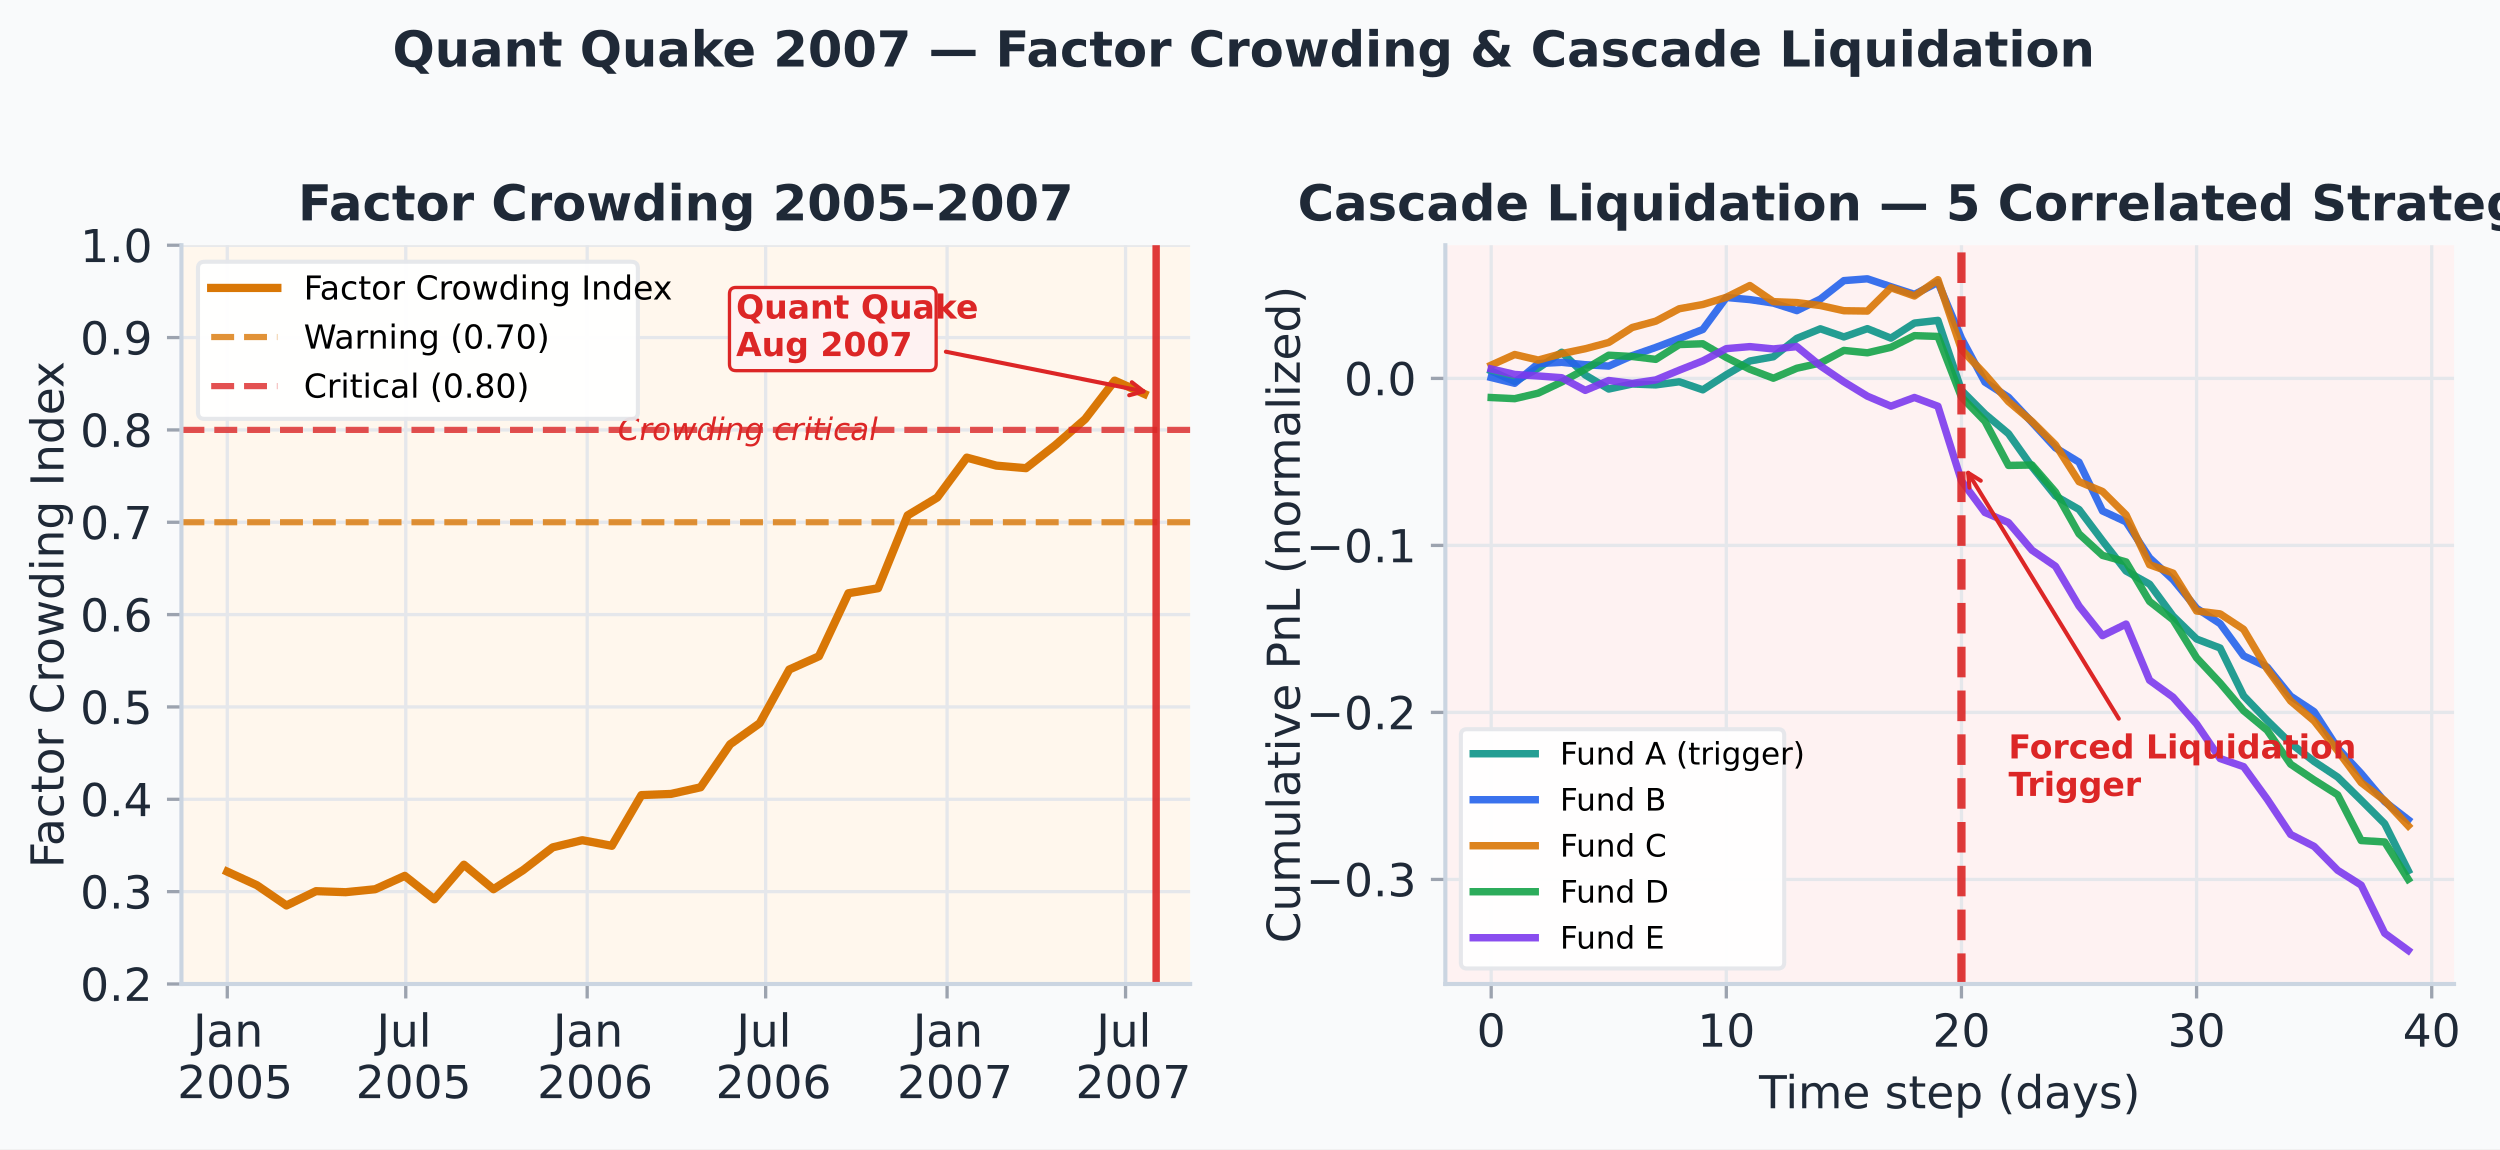
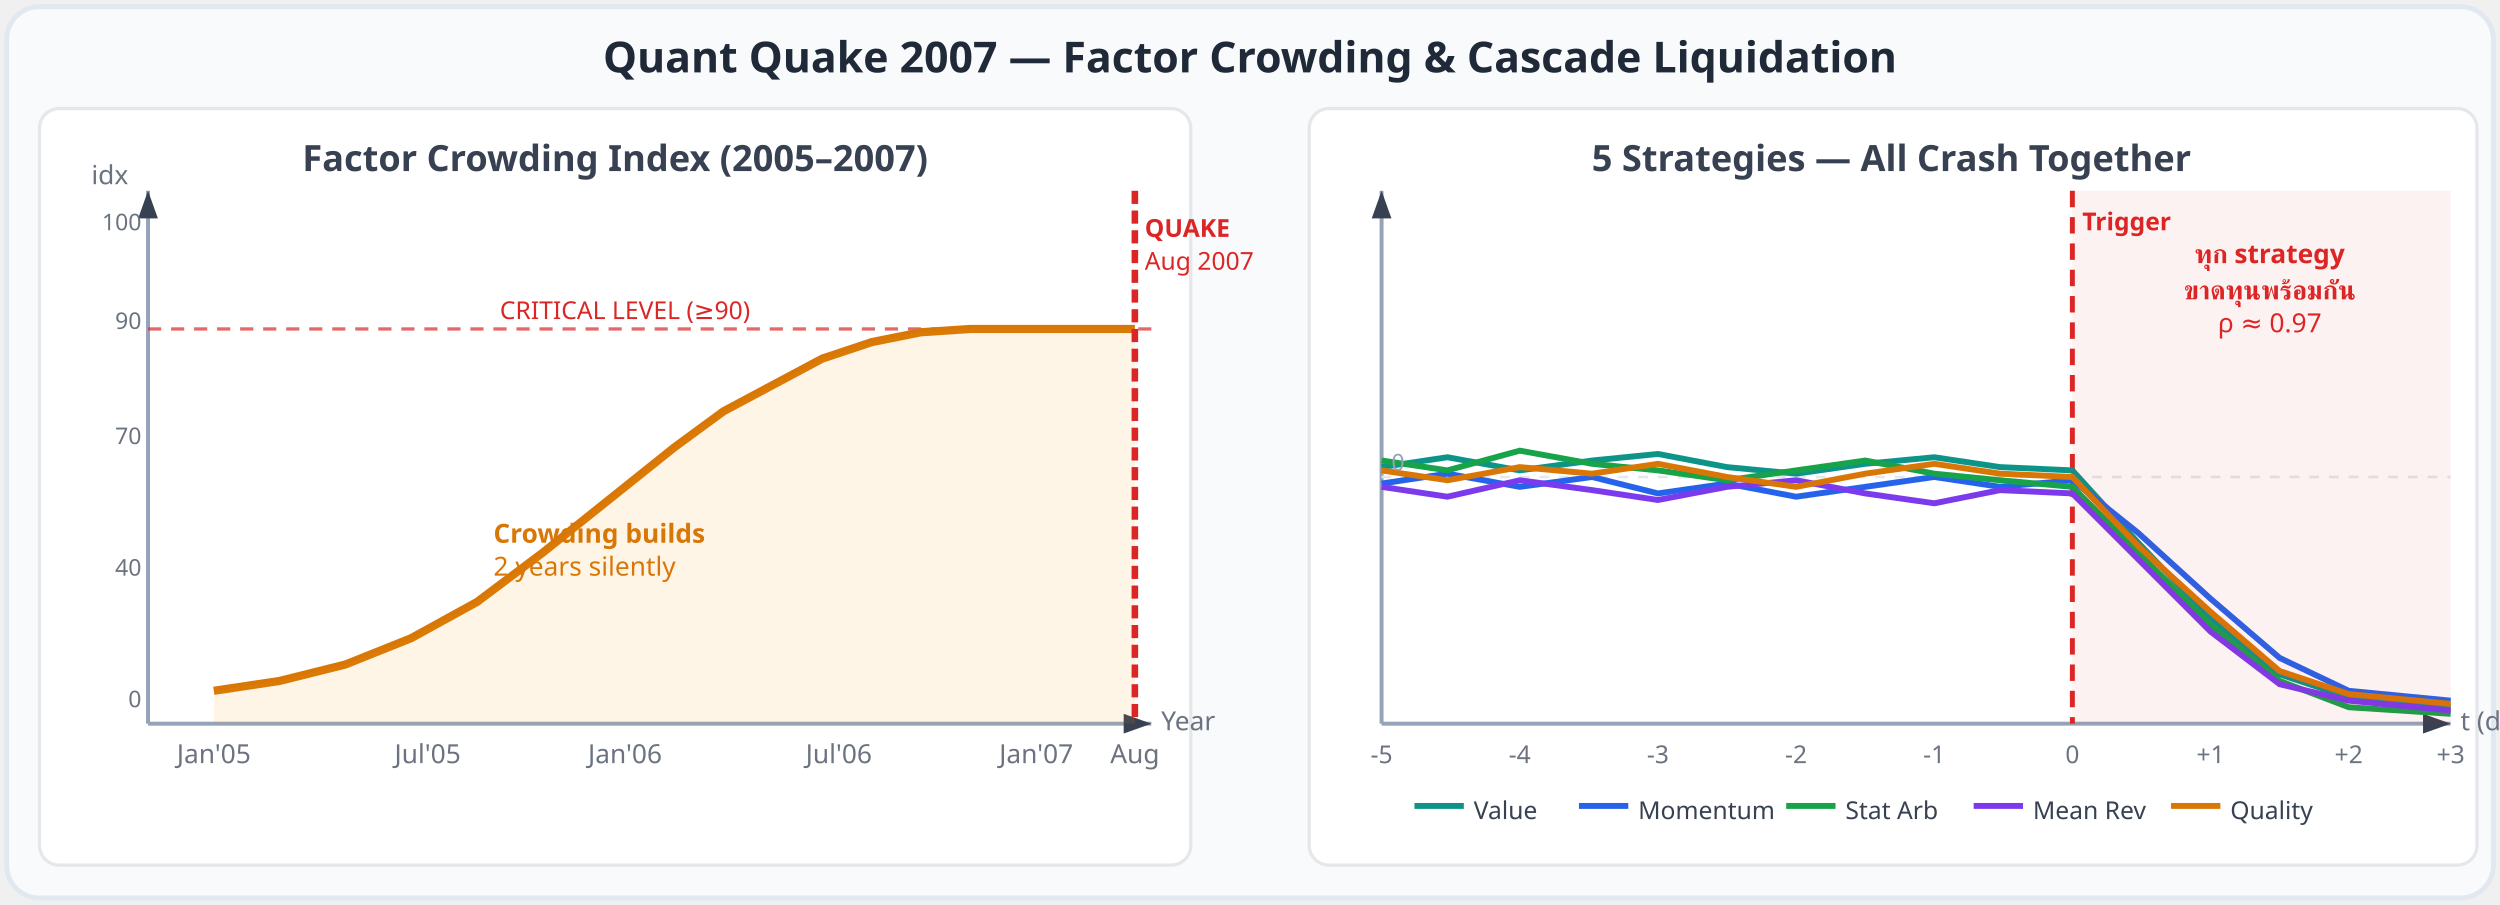
- <svg xmlns="http://www.w3.org/2000/svg" xmlns:xlink="http://www.w3.org/1999/xlink" width="604.873pt" height="278.011pt" viewBox="0 0 604.873 278.011" version="1.1">
+ <svg xmlns="http://www.w3.org/2000/svg" viewBox="0 0 760 275" font-family="sans-serif">
  <defs>
-     <style type="text/css">*{stroke-linejoin: round; stroke-linecap: butt}</style>
+     <marker id="arw" markerWidth="7" markerHeight="5" refX="7" refY="2.5" orient="auto">
+       <polygon points="0 0, 7 2.5, 0 5" fill="#374151" />
+     </marker>
  </defs>
-   <g id="figure_1">
-     <g id="patch_1">
-       <path d="M 0 278.011  L 604.873 278.011  L 604.873 0  L 0 0  z " style="fill: #f9fafb" />
-     </g>
-     <g id="axes_1">
-       <g id="patch_2">
-         <path d="M 43.897 238.074  L 287.955 238.074  L 287.955 59.332  L 43.897 59.332  z " style="fill: #fff7ed" />
-       </g>
-       <g id="matplotlib.axis_1">
-         <g id="xtick_1">
-           <g id="line2d_1">
-             <path d="M 54.991 238.074  L 54.991 59.332  " clip-path="url(#p16a6081f07)" style="fill: none; stroke: #e5e7eb; stroke-width: 0.8; stroke-linecap: square" />
-           </g>
-           <g id="line2d_2">
-             <defs>
-               <path id="m6113cf71a2" d="M 0 0  L 0 3.5  " style="stroke: #9ca3af; stroke-width: 0.8" />
-             </defs>
-             <g>
-               <use xlink:href="#m6113cf71a2" x="54.991" y="238.074" style="fill: #9ca3af; stroke: #9ca3af; stroke-width: 0.8" />
-             </g>
-           </g>
-           <g id="text_1">
-             <text style="font-size: 11px; font-family: 'Sarabun', 'DejaVu Sans'; fill: #1f2937" transform="translate(46.72339 253.2365)">Jan</text>
-             <text style="font-size: 11px; font-family: 'Sarabun', 'DejaVu Sans'; fill: #1f2937" transform="translate(42.89058 265.6937)">2005</text>
-           </g>
-         </g>
-         <g id="xtick_2">
-           <g id="line2d_3">
-             <path d="M 98.172 238.074  L 98.172 59.332  " clip-path="url(#p16a6081f07)" style="fill: none; stroke: #e5e7eb; stroke-width: 0.8; stroke-linecap: square" />
-           </g>
-           <g id="line2d_4">
-             <g>
-               <use xlink:href="#m6113cf71a2" x="98.172" y="238.074" style="fill: #9ca3af; stroke: #9ca3af; stroke-width: 0.8" />
-             </g>
-           </g>
-           <g id="text_2">
-             <text style="font-size: 11px; font-family: 'Sarabun', 'DejaVu Sans'; fill: #1f2937" transform="translate(91.11557 253.2365)">Jul</text>
-             <text style="font-size: 11px; font-family: 'Sarabun', 'DejaVu Sans'; fill: #1f2937" transform="translate(86.0719 265.6937)">2005</text>
-           </g>
-         </g>
-         <g id="xtick_3">
-           <g id="line2d_5">
-             <path d="M 142.069 238.074  L 142.069 59.332  " clip-path="url(#p16a6081f07)" style="fill: none; stroke: #e5e7eb; stroke-width: 0.8; stroke-linecap: square" />
-           </g>
-           <g id="line2d_6">
-             <g>
-               <use xlink:href="#m6113cf71a2" x="142.069" y="238.074" style="fill: #9ca3af; stroke: #9ca3af; stroke-width: 0.8" />
-             </g>
-           </g>
-           <g id="text_3">
-             <text style="font-size: 11px; font-family: 'Sarabun', 'DejaVu Sans'; fill: #1f2937" transform="translate(133.8018 253.2365)">Jan</text>
-             <text style="font-size: 11px; font-family: 'Sarabun', 'DejaVu Sans'; fill: #1f2937" transform="translate(129.9689 265.6937)">2006</text>
-           </g>
-         </g>
-         <g id="xtick_4">
-           <g id="line2d_7">
-             <path d="M 185.25 238.074  L 185.25 59.332  " clip-path="url(#p16a6081f07)" style="fill: none; stroke: #e5e7eb; stroke-width: 0.8; stroke-linecap: square" />
-           </g>
-           <g id="line2d_8">
-             <g>
-               <use xlink:href="#m6113cf71a2" x="185.25" y="238.074" style="fill: #9ca3af; stroke: #9ca3af; stroke-width: 0.8" />
-             </g>
-           </g>
-           <g id="text_4">
-             <text style="font-size: 11px; font-family: 'Sarabun', 'DejaVu Sans'; fill: #1f2937" transform="translate(178.1939 253.2365)">Jul</text>
-             <text style="font-size: 11px; font-family: 'Sarabun', 'DejaVu Sans'; fill: #1f2937" transform="translate(173.1503 265.6937)">2006</text>
-           </g>
-         </g>
-         <g id="xtick_5">
-           <g id="line2d_9">
-             <path d="M 229.147 238.074  L 229.147 59.332  " clip-path="url(#p16a6081f07)" style="fill: none; stroke: #e5e7eb; stroke-width: 0.8; stroke-linecap: square" />
-           </g>
-           <g id="line2d_10">
-             <g>
-               <use xlink:href="#m6113cf71a2" x="229.147" y="238.074" style="fill: #9ca3af; stroke: #9ca3af; stroke-width: 0.8" />
-             </g>
-           </g>
-           <g id="text_5">
-             <text style="font-size: 11px; font-family: 'Sarabun', 'DejaVu Sans'; fill: #1f2937" transform="translate(220.8801 253.2365)">Jan</text>
-             <text style="font-size: 11px; font-family: 'Sarabun', 'DejaVu Sans'; fill: #1f2937" transform="translate(217.0473 265.6937)">2007</text>
-           </g>
-         </g>
-         <g id="xtick_6">
-           <g id="line2d_11">
-             <path d="M 272.329 238.074  L 272.329 59.332  " clip-path="url(#p16a6081f07)" style="fill: none; stroke: #e5e7eb; stroke-width: 0.8; stroke-linecap: square" />
-           </g>
-           <g id="line2d_12">
-             <g>
-               <use xlink:href="#m6113cf71a2" x="272.329" y="238.074" style="fill: #9ca3af; stroke: #9ca3af; stroke-width: 0.8" />
-             </g>
-           </g>
-           <g id="text_6">
-             <text style="font-size: 11px; font-family: 'Sarabun', 'DejaVu Sans'; fill: #1f2937" transform="translate(265.2723 253.2365)">Jul</text>
-             <text style="font-size: 11px; font-family: 'Sarabun', 'DejaVu Sans'; fill: #1f2937" transform="translate(260.2286 265.6937)">2007</text>
-           </g>
-         </g>
-       </g>
-       <g id="matplotlib.axis_2">
-         <g id="ytick_1">
-           <g id="line2d_13">
-             <path d="M 43.897 238.074  L 287.955 238.074  " clip-path="url(#p16a6081f07)" style="fill: none; stroke: #e5e7eb; stroke-width: 0.8; stroke-linecap: square" />
-           </g>
-           <g id="line2d_14">
-             <defs>
-               <path id="m56d9d63f64" d="M 0 0  L -3.5 0  " style="stroke: #9ca3af; stroke-width: 0.8" />
-             </defs>
-             <g>
-               <use xlink:href="#m56d9d63f64" x="43.897" y="238.074" style="fill: #9ca3af; stroke: #9ca3af; stroke-width: 0.8" />
-             </g>
-           </g>
-           <g id="text_7">
-             <text style="font-size: 11px; font-family: 'Sarabun', 'DejaVu Sans'; text-anchor: end; fill: #1f2937" x="36.897" y="242.155" transform="rotate(-0 36.89703 242.1554)">0.2</text>
-           </g>
-         </g>
-         <g id="ytick_2">
-           <g id="line2d_15">
-             <path d="M 43.897 215.731  L 287.955 215.731  " clip-path="url(#p16a6081f07)" style="fill: none; stroke: #e5e7eb; stroke-width: 0.8; stroke-linecap: square" />
-           </g>
-           <g id="line2d_16">
-             <g>
-               <use xlink:href="#m56d9d63f64" x="43.897" y="215.731" style="fill: #9ca3af; stroke: #9ca3af; stroke-width: 0.8" />
-             </g>
-           </g>
-           <g id="text_8">
-             <text style="font-size: 11px; font-family: 'Sarabun', 'DejaVu Sans'; text-anchor: end; fill: #1f2937" x="36.897" y="219.813" transform="rotate(-0 36.89703 219.8126)">0.3</text>
-           </g>
-         </g>
-         <g id="ytick_3">
-           <g id="line2d_17">
-             <path d="M 43.897 193.389  L 287.955 193.389  " clip-path="url(#p16a6081f07)" style="fill: none; stroke: #e5e7eb; stroke-width: 0.8; stroke-linecap: square" />
-           </g>
-           <g id="line2d_18">
-             <g>
-               <use xlink:href="#m56d9d63f64" x="43.897" y="193.389" style="fill: #9ca3af; stroke: #9ca3af; stroke-width: 0.8" />
-             </g>
-           </g>
-           <g id="text_9">
-             <text style="font-size: 11px; font-family: 'Sarabun', 'DejaVu Sans'; text-anchor: end; fill: #1f2937" x="36.897" y="197.47" transform="rotate(-0 36.89703 197.4699)">0.4</text>
-           </g>
-         </g>
-         <g id="ytick_4">
-           <g id="line2d_19">
-             <path d="M 43.897 171.046  L 287.955 171.046  " clip-path="url(#p16a6081f07)" style="fill: none; stroke: #e5e7eb; stroke-width: 0.8; stroke-linecap: square" />
-           </g>
-           <g id="line2d_20">
-             <g>
-               <use xlink:href="#m56d9d63f64" x="43.897" y="171.046" style="fill: #9ca3af; stroke: #9ca3af; stroke-width: 0.8" />
-             </g>
-           </g>
-           <g id="text_10">
-             <text style="font-size: 11px; font-family: 'Sarabun', 'DejaVu Sans'; text-anchor: end; fill: #1f2937" x="36.897" y="175.127" transform="rotate(-0 36.89703 175.1272)">0.5</text>
-           </g>
-         </g>
-         <g id="ytick_5">
-           <g id="line2d_21">
-             <path d="M 43.897 148.703  L 287.955 148.703  " clip-path="url(#p16a6081f07)" style="fill: none; stroke: #e5e7eb; stroke-width: 0.8; stroke-linecap: square" />
-           </g>
-           <g id="line2d_22">
-             <g>
-               <use xlink:href="#m56d9d63f64" x="43.897" y="148.703" style="fill: #9ca3af; stroke: #9ca3af; stroke-width: 0.8" />
-             </g>
-           </g>
-           <g id="text_11">
-             <text style="font-size: 11px; font-family: 'Sarabun', 'DejaVu Sans'; text-anchor: end; fill: #1f2937" x="36.897" y="152.784" transform="rotate(-0 36.89703 152.7844)">0.6</text>
-           </g>
-         </g>
-         <g id="ytick_6">
-           <g id="line2d_23">
-             <path d="M 43.897 126.361  L 287.955 126.361  " clip-path="url(#p16a6081f07)" style="fill: none; stroke: #e5e7eb; stroke-width: 0.8; stroke-linecap: square" />
-           </g>
-           <g id="line2d_24">
-             <g>
-               <use xlink:href="#m56d9d63f64" x="43.897" y="126.361" style="fill: #9ca3af; stroke: #9ca3af; stroke-width: 0.8" />
-             </g>
-           </g>
-           <g id="text_12">
-             <text style="font-size: 11px; font-family: 'Sarabun', 'DejaVu Sans'; text-anchor: end; fill: #1f2937" x="36.897" y="130.442" transform="rotate(-0 36.89703 130.4417)">0.7</text>
-           </g>
-         </g>
-         <g id="ytick_7">
-           <g id="line2d_25">
-             <path d="M 43.897 104.018  L 287.955 104.018  " clip-path="url(#p16a6081f07)" style="fill: none; stroke: #e5e7eb; stroke-width: 0.8; stroke-linecap: square" />
-           </g>
-           <g id="line2d_26">
-             <g>
-               <use xlink:href="#m56d9d63f64" x="43.897" y="104.018" style="fill: #9ca3af; stroke: #9ca3af; stroke-width: 0.8" />
-             </g>
-           </g>
-           <g id="text_13">
-             <text style="font-size: 11px; font-family: 'Sarabun', 'DejaVu Sans'; text-anchor: end; fill: #1f2937" x="36.897" y="108.099" transform="rotate(-0 36.89703 108.099)">0.8</text>
-           </g>
-         </g>
-         <g id="ytick_8">
-           <g id="line2d_27">
-             <path d="M 43.897 81.675  L 287.955 81.675  " clip-path="url(#p16a6081f07)" style="fill: none; stroke: #e5e7eb; stroke-width: 0.8; stroke-linecap: square" />
-           </g>
-           <g id="line2d_28">
-             <g>
-               <use xlink:href="#m56d9d63f64" x="43.897" y="81.675" style="fill: #9ca3af; stroke: #9ca3af; stroke-width: 0.8" />
-             </g>
-           </g>
-           <g id="text_14">
-             <text style="font-size: 11px; font-family: 'Sarabun', 'DejaVu Sans'; text-anchor: end; fill: #1f2937" x="36.897" y="85.756" transform="rotate(-0 36.89703 85.75626)">0.9</text>
-           </g>
-         </g>
-         <g id="ytick_9">
-           <g id="line2d_29">
-             <path d="M 43.897 59.332  L 287.955 59.332  " clip-path="url(#p16a6081f07)" style="fill: none; stroke: #e5e7eb; stroke-width: 0.8; stroke-linecap: square" />
-           </g>
-           <g id="line2d_30">
-             <g>
-               <use xlink:href="#m56d9d63f64" x="43.897" y="59.332" style="fill: #9ca3af; stroke: #9ca3af; stroke-width: 0.8" />
-             </g>
-           </g>
-           <g id="text_15">
-             <text style="font-size: 11px; font-family: 'Sarabun', 'DejaVu Sans'; text-anchor: end; fill: #1f2937" x="36.897" y="63.414" transform="rotate(-0 36.89703 63.41354)">1.0</text>
-           </g>
-         </g>
-         <g id="text_16">
-           <text style="font-size: 11px; font-family: 'Sarabun', 'DejaVu Sans'; text-anchor: middle; fill: #1f2937" x="15.362" y="148.703" transform="rotate(-90 15.36234 148.7033)">Factor Crowding Index</text>
-         </g>
-       </g>
-       <g id="line2d_31">
-         <path d="M 54.991 210.901  L 62.148 214.172  L 69.305 219.077  L 76.462 215.614  L 83.619 215.866  L 90.776 215.144  L 97.933 211.916  L 105.09 217.58  L 112.248 209.223  L 119.405 215.141  L 126.562 210.535  L 133.719 205.02  L 140.876 203.287  L 148.033 204.641  L 155.19 192.372  L 162.347 192.089  L 169.505 190.485  L 176.662 180.069  L 183.819 174.973  L 190.976 161.982  L 198.133 158.786  L 205.29 143.532  L 212.447 142.324  L 219.604 124.691  L 226.762 120.379  L 233.919 110.718  L 241.076 112.659  L 248.233 113.272  L 255.39 107.657  L 262.547 101.398  L 269.704 92.093  L 276.861 95.301  " clip-path="url(#p16a6081f07)" style="fill: none; stroke: #d97706; stroke-width: 2; stroke-linecap: square" />
-       </g>
-       <g id="line2d_32">
-         <path d="M 43.897 126.361  L 287.955 126.361  " clip-path="url(#p16a6081f07)" style="fill: none; stroke-dasharray: 5.55,2.4; stroke-dashoffset: 0; stroke: #d97706; stroke-opacity: 0.8; stroke-width: 1.5" />
-       </g>
-       <g id="line2d_33">
-         <path d="M 43.897 104.018  L 287.955 104.018  " clip-path="url(#p16a6081f07)" style="fill: none; stroke-dasharray: 5.55,2.4; stroke-dashoffset: 0; stroke: #dc2626; stroke-opacity: 0.8; stroke-width: 1.5" />
-       </g>
-       <g id="line2d_34">
-         <path d="M 279.724 238.074  L 279.724 59.332  " clip-path="url(#p16a6081f07)" style="fill: none; stroke: #dc2626; stroke-opacity: 0.9; stroke-width: 1.8; stroke-linecap: square" />
-       </g>
-       <g id="patch_3">
-         <path d="M 43.897 238.074  L 43.897 59.332  " style="fill: none; stroke: #cbd5e1; stroke-linejoin: miter; stroke-linecap: square" />
-       </g>
-       <g id="patch_4">
-         <path d="M 43.897 238.074  L 287.955 238.074  " style="fill: none; stroke: #cbd5e1; stroke-linejoin: miter; stroke-linecap: square" />
-       </g>
-       <g id="patch_5">
-         <path d="M 228.866 85.102  Q 253.316 90.005 276.669 94.689  " style="fill: none; stroke: #dc2626; stroke-linecap: round" />
-         <path d="M 273.846 92.491  L 276.669 94.689  L 273.217 95.628  " style="fill: none; stroke: #dc2626; stroke-linecap: round" />
-       </g>
-       <g id="text_17">
-         <g id="patch_6">
-           <path d="M 178.093 89.68  L 224.901 89.68  Q 226.501 89.68 226.501 88.08  L 226.501 71.148  Q 226.501 69.548 224.901 69.548  L 178.093 69.548  Q 176.493 69.548 176.493 71.148  L 176.493 88.08  Q 176.493 89.68 178.093 89.68  z " style="fill: #fef2f2; stroke: #dc2626; stroke-width: 0.8; stroke-linejoin: miter" />
-         </g>
-         <text style="font-weight: 700; font-size: 8px; font-family: 'Sarabun', 'DejaVu Sans'; fill: #dc2626" transform="translate(178.0931 77.08389)">Quant Quake</text>
-         <text style="font-weight: 700; font-size: 8px; font-family: 'Sarabun', 'DejaVu Sans'; fill: #dc2626" transform="translate(178.0931 86.14364)">Aug 2007</text>
-       </g>
-       <g id="text_18">
-         <text style="font-style: italic; font-size: 7.5px; font-family: 'Sarabun', 'DejaVu Sans'; text-anchor: start; fill: #dc2626" x="149.465" y="106.473" transform="rotate(-0 149.4646 106.4726)">Crowding critical</text>
-       </g>
-       <g id="text_19">
-         <text style="font-weight: 700; font-size: 12px; font-family: 'Sarabun', 'DejaVu Sans'; text-anchor: middle; fill: #1f2937" x="165.926" y="53.332" transform="rotate(-0 165.926 53.33236)">Factor Crowding 2005–2007</text>
-       </g>
-       <g id="legend_1">
-         <g id="patch_7">
-           <path d="M 49.497 101.35  L 152.738 101.35  Q 154.338 101.35 154.338 99.75  L 154.338 64.932  Q 154.338 63.332 152.738 63.332  L 49.497 63.332  Q 47.897 63.332 47.897 64.932  L 47.897 99.75  Q 47.897 101.35 49.497 101.35  z " style="fill: #ffffff; opacity: 0.95; stroke: #e5e7eb; stroke-linejoin: miter" />
-         </g>
-         <g id="line2d_35">
-           <path d="M 51.097 69.669  L 59.097 69.669  L 67.097 69.669  " style="fill: none; stroke: #d97706; stroke-width: 2; stroke-linecap: square" />
-         </g>
-         <g id="text_20">
-           <text style="font-size: 8px; font-family: 'Sarabun', 'DejaVu Sans'; text-anchor: start" x="73.497" y="72.469" transform="rotate(-0 73.49703 72.46861)">Factor Crowding Index</text>
-         </g>
-         <g id="line2d_36">
-           <path d="M 51.097 81.541  L 59.097 81.541  L 67.097 81.541  " style="fill: none; stroke-dasharray: 5.55,2.4; stroke-dashoffset: 0; stroke: #d97706; stroke-opacity: 0.8; stroke-width: 1.5" />
-         </g>
-         <g id="text_21">
-           <text style="font-size: 8px; font-family: 'Sarabun', 'DejaVu Sans'; text-anchor: start" x="73.497" y="84.341" transform="rotate(-0 73.49703 84.34111)">Warning (0.70)</text>
-         </g>
-         <g id="line2d_37">
-           <path d="M 51.097 93.414  L 59.097 93.414  L 67.097 93.414  " style="fill: none; stroke-dasharray: 5.55,2.4; stroke-dashoffset: 0; stroke: #dc2626; stroke-opacity: 0.8; stroke-width: 1.5" />
-         </g>
-         <g id="text_22">
-           <text style="font-size: 8px; font-family: 'Sarabun', 'DejaVu Sans'; text-anchor: start" x="73.497" y="96.214" transform="rotate(-0 73.49703 96.21361)">Critical (0.80)</text>
-         </g>
-       </g>
-     </g>
-     <g id="axes_2">
-       <g id="patch_8">
-         <path d="M 349.699 238.074  L 593.757 238.074  L 593.757 59.332  L 349.699 59.332  z " style="fill: #fef2f2" />
-       </g>
-       <g id="matplotlib.axis_3">
-         <g id="xtick_7">
-           <g id="line2d_38">
-             <path d="M 360.792 238.074  L 360.792 59.332  " clip-path="url(#p898b4002af)" style="fill: none; stroke: #e5e7eb; stroke-width: 0.8; stroke-linecap: square" />
-           </g>
-           <g id="line2d_39">
-             <g>
-               <use xlink:href="#m6113cf71a2" x="360.792" y="238.074" style="fill: #9ca3af; stroke: #9ca3af; stroke-width: 0.8" />
-             </g>
-           </g>
-           <g id="text_23">
-             <text style="font-size: 11px; font-family: 'Sarabun', 'DejaVu Sans'; text-anchor: middle; fill: #1f2937" x="360.792" y="253.237" transform="rotate(-0 360.7922 253.2365)">0</text>
-           </g>
-         </g>
-         <g id="xtick_8">
-           <g id="line2d_40">
-             <path d="M 417.682 238.074  L 417.682 59.332  " clip-path="url(#p898b4002af)" style="fill: none; stroke: #e5e7eb; stroke-width: 0.8; stroke-linecap: square" />
-           </g>
-           <g id="line2d_41">
-             <g>
-               <use xlink:href="#m6113cf71a2" x="417.682" y="238.074" style="fill: #9ca3af; stroke: #9ca3af; stroke-width: 0.8" />
-             </g>
-           </g>
-           <g id="text_24">
-             <text style="font-size: 11px; font-family: 'Sarabun', 'DejaVu Sans'; text-anchor: middle; fill: #1f2937" x="417.682" y="253.237" transform="rotate(-0 417.6822 253.2365)">10</text>
-           </g>
-         </g>
-         <g id="xtick_9">
-           <g id="line2d_42">
-             <path d="M 474.572 238.074  L 474.572 59.332  " clip-path="url(#p898b4002af)" style="fill: none; stroke: #e5e7eb; stroke-width: 0.8; stroke-linecap: square" />
-           </g>
-           <g id="line2d_43">
-             <g>
-               <use xlink:href="#m6113cf71a2" x="474.572" y="238.074" style="fill: #9ca3af; stroke: #9ca3af; stroke-width: 0.8" />
-             </g>
-           </g>
-           <g id="text_25">
-             <text style="font-size: 11px; font-family: 'Sarabun', 'DejaVu Sans'; text-anchor: middle; fill: #1f2937" x="474.572" y="253.237" transform="rotate(-0 474.5721 253.2365)">20</text>
-           </g>
-         </g>
-         <g id="xtick_10">
-           <g id="line2d_44">
-             <path d="M 531.462 238.074  L 531.462 59.332  " clip-path="url(#p898b4002af)" style="fill: none; stroke: #e5e7eb; stroke-width: 0.8; stroke-linecap: square" />
-           </g>
-           <g id="line2d_45">
-             <g>
-               <use xlink:href="#m6113cf71a2" x="531.462" y="238.074" style="fill: #9ca3af; stroke: #9ca3af; stroke-width: 0.8" />
-             </g>
-           </g>
-           <g id="text_26">
-             <text style="font-size: 11px; font-family: 'Sarabun', 'DejaVu Sans'; text-anchor: middle; fill: #1f2937" x="531.462" y="253.237" transform="rotate(-0 531.4621 253.2365)">30</text>
-           </g>
-         </g>
-         <g id="xtick_11">
-           <g id="line2d_46">
-             <path d="M 588.352 238.074  L 588.352 59.332  " clip-path="url(#p898b4002af)" style="fill: none; stroke: #e5e7eb; stroke-width: 0.8; stroke-linecap: square" />
-           </g>
-           <g id="line2d_47">
-             <g>
-               <use xlink:href="#m6113cf71a2" x="588.352" y="238.074" style="fill: #9ca3af; stroke: #9ca3af; stroke-width: 0.8" />
-             </g>
-           </g>
-           <g id="text_27">
-             <text style="font-size: 11px; font-family: 'Sarabun', 'DejaVu Sans'; text-anchor: middle; fill: #1f2937" x="588.352" y="253.237" transform="rotate(-0 588.3521 253.2365)">40</text>
-           </g>
-         </g>
-         <g id="text_28">
-           <text style="font-size: 11px; font-family: 'Sarabun', 'DejaVu Sans'; text-anchor: middle; fill: #1f2937" x="471.728" y="268.149" transform="rotate(-0 471.7276 268.1489)">Time step (days)</text>
-         </g>
-       </g>
-       <g id="matplotlib.axis_4">
-         <g id="ytick_10">
-           <g id="line2d_48">
-             <path d="M 349.699 212.778  L 593.757 212.778  " clip-path="url(#p898b4002af)" style="fill: none; stroke: #e5e7eb; stroke-width: 0.8; stroke-linecap: square" />
-           </g>
-           <g id="line2d_49">
-             <g>
-               <use xlink:href="#m56d9d63f64" x="349.699" y="212.778" style="fill: #9ca3af; stroke: #9ca3af; stroke-width: 0.8" />
-             </g>
-           </g>
-           <g id="text_29">
-             <text style="font-size: 11px; font-family: 'Sarabun', 'DejaVu Sans'; text-anchor: end; fill: #1f2937" x="342.699" y="216.859" transform="rotate(-0 342.6987 216.8592)">−0.3</text>
-           </g>
-         </g>
-         <g id="ytick_11">
-           <g id="line2d_50">
-             <path d="M 349.699 172.369  L 593.757 172.369  " clip-path="url(#p898b4002af)" style="fill: none; stroke: #e5e7eb; stroke-width: 0.8; stroke-linecap: square" />
-           </g>
-           <g id="line2d_51">
-             <g>
-               <use xlink:href="#m56d9d63f64" x="349.699" y="172.369" style="fill: #9ca3af; stroke: #9ca3af; stroke-width: 0.8" />
-             </g>
-           </g>
-           <g id="text_30">
-             <text style="font-size: 11px; font-family: 'Sarabun', 'DejaVu Sans'; text-anchor: end; fill: #1f2937" x="342.699" y="176.45" transform="rotate(-0 342.6987 176.4503)">−0.2</text>
-           </g>
-         </g>
-         <g id="ytick_12">
-           <g id="line2d_52">
-             <path d="M 349.699 131.96  L 593.757 131.96  " clip-path="url(#p898b4002af)" style="fill: none; stroke: #e5e7eb; stroke-width: 0.8; stroke-linecap: square" />
-           </g>
-           <g id="line2d_53">
-             <g>
-               <use xlink:href="#m56d9d63f64" x="349.699" y="131.96" style="fill: #9ca3af; stroke: #9ca3af; stroke-width: 0.8" />
-             </g>
-           </g>
-           <g id="text_31">
-             <text style="font-size: 11px; font-family: 'Sarabun', 'DejaVu Sans'; text-anchor: end; fill: #1f2937" x="342.699" y="136.041" transform="rotate(-0 342.6987 136.0414)">−0.1</text>
-           </g>
-         </g>
-         <g id="ytick_13">
-           <g id="line2d_54">
-             <path d="M 349.699 91.551  L 593.757 91.551  " clip-path="url(#p898b4002af)" style="fill: none; stroke: #e5e7eb; stroke-width: 0.8; stroke-linecap: square" />
-           </g>
-           <g id="line2d_55">
-             <g>
-               <use xlink:href="#m56d9d63f64" x="349.699" y="91.551" style="fill: #9ca3af; stroke: #9ca3af; stroke-width: 0.8" />
-             </g>
-           </g>
-           <g id="text_32">
-             <text style="font-size: 11px; font-family: 'Sarabun', 'DejaVu Sans'; text-anchor: end; fill: #1f2937" x="342.699" y="95.632" transform="rotate(-0 342.6987 95.63249)">0.0</text>
-           </g>
-         </g>
-         <g id="text_33">
-           <text style="font-size: 11px; font-family: 'Sarabun', 'DejaVu Sans'; text-anchor: middle; fill: #1f2937" x="314.487" y="148.703" transform="rotate(-90 314.4866 148.7033)">Cumulative PnL (normalized)</text>
-         </g>
-       </g>
-       <g id="line2d_56">
-         <path d="M 360.792 89.758  L 366.481 92.312  L 372.17 89.078  L 377.859 85.229  L 383.548 90.728  L 389.237 94.129  L 394.926 92.908  L 400.615 93.122  L 406.304 92.368  L 411.993 94.318  L 417.682 90.667  L 423.371 87.344  L 429.06 86.322  L 434.749 81.87  L 440.438 79.551  L 446.127 81.52  L 451.816 79.52  L 457.505 81.812  L 463.194 78.164  L 468.883 77.517  L 474.572 94.445  L 480.261 100.157  L 485.95 104.925  L 491.639 112.934  L 497.328 119.994  L 503.017 123.266  L 508.706 130.836  L 514.395 138.162  L 520.084 141.334  L 525.773 149.072  L 531.462 154.614  L 537.151 156.783  L 542.84 168.367  L 548.529 174.302  L 554.218 179.862  L 559.907 184.252  L 565.596 188.023  L 571.285 193.62  L 576.974 199.302  L 582.663 210.654  " clip-path="url(#p898b4002af)" style="fill: none; stroke: #0d9488; stroke-opacity: 0.9; stroke-width: 1.8; stroke-linecap: square" />
-       </g>
-       <g id="line2d_57">
-         <path d="M 360.792 91.341  L 366.481 92.734  L 372.17 87.974  L 377.859 87.665  L 383.548 88.241  L 389.237 88.572  L 394.926 86.043  L 400.615 84.053  L 406.304 81.911  L 411.993 79.71  L 417.682 71.978  L 423.371 72.484  L 429.06 73.332  L 434.749 75.154  L 440.438 72.355  L 446.127 67.897  L 451.816 67.457  L 457.505 69.365  L 463.194 71.222  L 468.883 68.311  L 474.572 81.849  L 480.261 92.455  L 485.95 96.116  L 491.639 102.188  L 497.328 108.357  L 503.017 111.824  L 508.706 123.624  L 514.395 126.27  L 520.084 134.964  L 525.773 140.263  L 531.462 147.18  L 537.151 150.886  L 542.84 158.675  L 548.529 161.389  L 554.218 168.432  L 559.907 172.204  L 565.596 181.012  L 571.285 187.147  L 576.974 193.941  L 582.663 198.34  " clip-path="url(#p898b4002af)" style="fill: none; stroke: #2563eb; stroke-opacity: 0.9; stroke-width: 1.8; stroke-linecap: square" />
-       </g>
-       <g id="line2d_58">
-         <path d="M 360.792 88.34  L 366.481 85.776  L 372.17 87.12  L 377.859 85.561  L 383.548 84.376  L 389.237 82.86  L 394.926 79.235  L 400.615 77.704  L 406.304 74.701  L 411.993 73.675  L 417.682 71.932  L 423.371 69.083  L 429.06 72.985  L 434.749 73.21  L 440.438 73.923  L 446.127 75.18  L 451.816 75.261  L 457.505 69.62  L 463.194 71.611  L 468.883 67.673  L 474.572 84.556  L 480.261 90.583  L 485.95 97.159  L 491.639 101.976  L 497.328 107.637  L 503.017 116.545  L 508.706 118.921  L 514.395 124.572  L 520.084 136.635  L 525.773 138.673  L 531.462 147.833  L 537.151 148.525  L 542.84 152.272  L 548.529 161.856  L 554.218 169.614  L 559.907 174.433  L 565.596 181.648  L 571.285 189.353  L 576.974 193.715  L 582.663 199.799  " clip-path="url(#p898b4002af)" style="fill: none; stroke: #d97706; stroke-opacity: 0.9; stroke-width: 1.8; stroke-linecap: square" />
-       </g>
-       <g id="line2d_59">
-         <path d="M 360.792 96.183  L 366.481 96.458  L 372.17 95.123  L 377.859 92.42  L 383.548 89.313  L 389.237 85.94  L 394.926 86.259  L 400.615 86.946  L 406.304 83.364  L 411.993 83.174  L 417.682 86.49  L 423.371 89.345  L 429.06 91.509  L 434.749 89.094  L 440.438 87.825  L 446.127 84.785  L 451.816 85.358  L 457.505 84.037  L 463.194 81.207  L 468.883 81.399  L 474.572 96.072  L 480.261 101.926  L 485.95 112.607  L 491.639 112.51  L 497.328 119.062  L 503.017 129.162  L 508.706 134.379  L 514.395 135.957  L 520.084 145.512  L 525.773 149.961  L 531.462 159.158  L 537.151 165.246  L 542.84 171.958  L 548.529 176.676  L 554.218 184.897  L 559.907 188.722  L 565.596 192.308  L 571.285 203.369  L 576.974 203.714  L 582.663 212.738  " clip-path="url(#p898b4002af)" style="fill: none; stroke: #16a34a; stroke-opacity: 0.9; stroke-width: 1.8; stroke-linecap: square" />
-       </g>
-       <g id="line2d_60">
-         <path d="M 360.792 89.267  L 366.481 90.598  L 372.17 90.964  L 377.859 91.389  L 383.548 94.447  L 389.237 92.065  L 394.926 92.774  L 400.615 91.925  L 406.304 89.563  L 411.993 87.311  L 417.682 84.352  L 423.371 83.862  L 429.06 84.423  L 434.749 83.872  L 440.438 88.519  L 446.127 92.389  L 451.816 95.856  L 457.505 98.272  L 463.194 96.171  L 468.883 98.29  L 474.572 116.34  L 480.261 124.005  L 485.95 126.431  L 491.639 133.122  L 497.328 137.012  L 503.017 146.633  L 508.706 153.794  L 514.395 150.996  L 520.084 164.587  L 525.773 168.689  L 531.462 175.176  L 537.151 183.523  L 542.84 185.496  L 548.529 193.334  L 554.218 201.895  L 559.907 204.796  L 565.596 210.569  L 571.285 214.161  L 576.974 225.795  L 582.663 229.95  " clip-path="url(#p898b4002af)" style="fill: none; stroke: #7c3aed; stroke-opacity: 0.9; stroke-width: 1.8; stroke-linecap: square" />
-       </g>
-       <g id="line2d_61">
-         <path d="M 474.572 238.074  L 474.572 59.332  " clip-path="url(#p898b4002af)" style="fill: none; stroke-dasharray: 7.4,3.2; stroke-dashoffset: 0; stroke: #dc2626; stroke-opacity: 0.9; stroke-width: 2" />
-       </g>
-       <g id="patch_9">
-         <path d="M 349.699 238.074  L 349.699 59.332  " style="fill: none; stroke: #cbd5e1; stroke-linejoin: miter; stroke-linecap: square" />
-       </g>
-       <g id="patch_10">
-         <path d="M 349.699 238.074  L 593.757 238.074  " style="fill: none; stroke: #cbd5e1; stroke-linejoin: miter; stroke-linecap: square" />
-       </g>
-       <g id="patch_11">
-         <path d="M 512.631 173.874  Q 494.123 143.666 476.199 114.411  " style="fill: none; stroke: #dc2626; stroke-linecap: round" />
-         <path d="M 476.507 117.976  L 476.199 114.411  L 479.235 116.304  " style="fill: none; stroke: #dc2626; stroke-linecap: round" />
-       </g>
-       <g id="text_34">
-         <text style="font-weight: 700; font-size: 8px; font-family: 'Sarabun', 'DejaVu Sans'; fill: #dc2626" transform="translate(485.9501 183.5138)">Forced Liquidation</text>
-         <text style="font-weight: 700; font-size: 8px; font-family: 'Sarabun', 'DejaVu Sans'; fill: #dc2626" transform="translate(485.9501 192.5736)">Trigger</text>
-       </g>
-       <g id="text_35">
-         <text style="font-weight: 700; font-size: 12px; font-family: 'Sarabun', 'DejaVu Sans'; text-anchor: middle; fill: #1f2937" x="471.728" y="53.332" transform="rotate(-0 471.7276 53.33236)">Cascade Liquidation — 5 Correlated Strategies</text>
-       </g>
-       <g id="legend_2">
-         <g id="patch_12">
-           <path d="M 354.949 234.324  L 430.195 234.324  Q 431.695 234.324 431.695 232.824  L 431.695 177.922  Q 431.695 176.422 430.195 176.422  L 354.949 176.422  Q 353.449 176.422 353.449 177.922  L 353.449 232.824  Q 353.449 234.324 354.949 234.324  z " style="fill: #ffffff; opacity: 0.95; stroke: #e5e7eb; stroke-linejoin: miter" />
-         </g>
-         <g id="line2d_62">
-           <path d="M 356.449 182.362  L 363.949 182.362  L 371.449 182.362  " style="fill: none; stroke: #0d9488; stroke-opacity: 0.9; stroke-width: 1.8; stroke-linecap: square" />
-         </g>
-         <g id="text_36">
-           <text style="font-size: 7.5px; font-family: 'Sarabun', 'DejaVu Sans'; text-anchor: start" x="377.449" y="184.987" transform="rotate(-0 377.4487 184.9871)">Fund A (trigger)</text>
-         </g>
-         <g id="line2d_63">
-           <path d="M 356.449 193.493  L 363.949 193.493  L 371.449 193.493  " style="fill: none; stroke: #2563eb; stroke-opacity: 0.9; stroke-width: 1.8; stroke-linecap: square" />
-         </g>
-         <g id="text_37">
-           <text style="font-size: 7.5px; font-family: 'Sarabun', 'DejaVu Sans'; text-anchor: start" x="377.449" y="196.118" transform="rotate(-0 377.4487 196.1175)">Fund B</text>
-         </g>
-         <g id="line2d_64">
-           <path d="M 356.449 204.623  L 363.949 204.623  L 371.449 204.623  " style="fill: none; stroke: #d97706; stroke-opacity: 0.9; stroke-width: 1.8; stroke-linecap: square" />
-         </g>
-         <g id="text_38">
-           <text style="font-size: 7.5px; font-family: 'Sarabun', 'DejaVu Sans'; text-anchor: start" x="377.449" y="207.248" transform="rotate(-0 377.4487 207.248)">Fund C</text>
-         </g>
-         <g id="line2d_65">
-           <path d="M 356.449 215.753  L 363.949 215.753  L 371.449 215.753  " style="fill: none; stroke: #16a34a; stroke-opacity: 0.9; stroke-width: 1.8; stroke-linecap: square" />
-         </g>
-         <g id="text_39">
-           <text style="font-size: 7.5px; font-family: 'Sarabun', 'DejaVu Sans'; text-anchor: start" x="377.449" y="218.378" transform="rotate(-0 377.4487 218.3785)">Fund D</text>
-         </g>
-         <g id="line2d_66">
-           <path d="M 356.449 226.884  L 363.949 226.884  L 371.449 226.884  " style="fill: none; stroke: #7c3aed; stroke-opacity: 0.9; stroke-width: 1.8; stroke-linecap: square" />
-         </g>
-         <g id="text_40">
-           <text style="font-size: 7.5px; font-family: 'Sarabun', 'DejaVu Sans'; text-anchor: start" x="377.449" y="229.509" transform="rotate(-0 377.4487 229.5089)">Fund E</text>
-         </g>
-       </g>
-     </g>
-     <g id="text_41">
-       <text style="font-weight: 700; font-size: 12px; font-family: 'Sarabun', 'DejaVu Sans'; text-anchor: middle; fill: #1f2937" x="300.917" y="16.104" transform="rotate(-0 300.917 16.10438)">Quant Quake 2007 — Factor Crowding &amp; Cascade Liquidation</text>
-     </g>
-   </g>
-   <defs>
-     <clipPath id="p16a6081f07">
-       <rect x="43.897" y="59.332" width="244.058" height="178.742" />
-     </clipPath>
-     <clipPath id="p898b4002af">
-       <rect x="349.699" y="59.332" width="244.058" height="178.742" />
-     </clipPath>
-   </defs>
+   <rect x="2" y="2" width="756" height="271" rx="10" fill="#f8fafc" stroke="#e2e8f0" stroke-width="1.5" />
+   <text x="380" y="22" text-anchor="middle" font-size="13" font-weight="700" fill="#1f2937">Quant Quake 2007 — Factor Crowding &amp; Cascade Liquidation</text>
+   <rect x="12" y="33" width="350" height="230" rx="6" fill="white" stroke="#e5e7eb" stroke-width="1" />
+   <text x="187" y="52" text-anchor="middle" font-size="11" font-weight="700" fill="#374151">Factor Crowding Index (2005–2007)</text>
+   <line x1="45" y1="220" x2="350" y2="220" stroke="#94a3b8" stroke-width="1.2" marker-end="url(#arw)" />
+   <line x1="45" y1="220" x2="45" y2="58" stroke="#94a3b8" stroke-width="1.2" marker-end="url(#arw)" />
+   <text x="353" y="222" font-size="8" fill="#6b7280">Year</text>
+   <text x="39" y="56" text-anchor="end" font-size="8" fill="#6b7280">idx</text>
+   <text x="43" y="215" text-anchor="end" font-size="7" fill="#6b7280">0</text>
+   <text x="43" y="175" text-anchor="end" font-size="7" fill="#6b7280">40</text>
+   <text x="43" y="135" text-anchor="end" font-size="7" fill="#6b7280">70</text>
+   <text x="43" y="100" text-anchor="end" font-size="7" fill="#6b7280">90</text>
+   <text x="43" y="70" text-anchor="end" font-size="7" fill="#6b7280">100</text>
+   <text x="65" y="232" text-anchor="middle" font-size="8" fill="#6b7280">Jan'05</text>
+   <text x="130" y="232" text-anchor="middle" font-size="8" fill="#6b7280">Jul'05</text>
+   <text x="190" y="232" text-anchor="middle" font-size="8" fill="#6b7280">Jan'06</text>
+   <text x="255" y="232" text-anchor="middle" font-size="8" fill="#6b7280">Jul'06</text>
+   <text x="315" y="232" text-anchor="middle" font-size="8" fill="#6b7280">Jan'07</text>
+   <text x="345" y="232" text-anchor="middle" font-size="8" fill="#6b7280">Aug</text>
+   <line x1="45" y1="100" x2="350" y2="100" stroke="#dc2626" stroke-width="1" stroke-dasharray="4,3" opacity="0.7" />
+   <text x="190" y="97" text-anchor="middle" font-size="7.5" fill="#dc2626">CRITICAL LEVEL (≥90)</text>
+   <polyline points="65,210 85,207 105,202 125,194 145,183 165,168 185,152 205,136 220,125 235,117 250,109 265,104 280,101 295,100 315,100 330,100 345,100" fill="none" stroke="#d97706" stroke-width="2.5" />
+   <polygon points="65,210 85,207 105,202 125,194 145,183 165,168 185,152 205,136 220,125 235,117 250,109 265,104 280,101 295,100 315,100 330,100 345,100 345,220 65,220" fill="#f59e0b" opacity="0.1" />
+   <line x1="345" y1="58" x2="345" y2="220" stroke="#dc2626" stroke-width="2" stroke-dasharray="4,2" />
+   <text x="348" y="72" font-size="7.5" fill="#dc2626" font-weight="700">QUAKE</text>
+   <text x="348" y="82" font-size="7.5" fill="#dc2626">Aug 2007</text>
+   <text x="150" y="165" font-size="8" fill="#d97706" font-weight="700">Crowding builds</text>
+   <text x="150" y="175" font-size="8" fill="#d97706">2 years silently</text>
+   <rect x="398" y="33" width="355" height="230" rx="6" fill="white" stroke="#e5e7eb" stroke-width="1" />
+   <text x="575" y="52" text-anchor="middle" font-size="11" font-weight="700" fill="#374151">5 Strategies — All Crash Together</text>
+   <line x1="420" y1="220" x2="745" y2="220" stroke="#94a3b8" stroke-width="1.2" marker-end="url(#arw)" />
+   <line x1="420" y1="220" x2="420" y2="58" stroke="#94a3b8" stroke-width="1.2" marker-end="url(#arw)" />
+   <text x="748" y="222" font-size="8" fill="#6b7280">t (days)</text>
+   <text x="420" y="232" text-anchor="middle" font-size="7.5" fill="#6b7280">-5</text>
+   <text x="462" y="232" text-anchor="middle" font-size="7.5" fill="#6b7280">-4</text>
+   <text x="504" y="232" text-anchor="middle" font-size="7.5" fill="#6b7280">-3</text>
+   <text x="546" y="232" text-anchor="middle" font-size="7.5" fill="#6b7280">-2</text>
+   <text x="588" y="232" text-anchor="middle" font-size="7.5" fill="#6b7280">-1</text>
+   <text x="630" y="232" text-anchor="middle" font-size="7.5" fill="#6b7280">0</text>
+   <text x="672" y="232" text-anchor="middle" font-size="7.5" fill="#6b7280">+1</text>
+   <text x="714" y="232" text-anchor="middle" font-size="7.5" fill="#6b7280">+2</text>
+   <text x="745" y="232" text-anchor="middle" font-size="7.5" fill="#6b7280">+3</text>
+   <line x1="420" y1="145" x2="745" y2="145" stroke="#e5e7eb" stroke-width="0.8" stroke-dasharray="3,3" />
+   <line x1="630" y1="58" x2="630" y2="220" stroke="#dc2626" stroke-width="1.5" stroke-dasharray="5,3" />
+   <text x="633" y="70" font-size="7.5" fill="#dc2626" font-weight="700">Trigger</text>
+   <polyline points="420,142 440,139 462,143 484,140 504,138 525,142 546,144 567,141 588,139 608,142 630,143 650,165 672,188 693,205 714,212 745,215" fill="none" stroke="#0d9488" stroke-width="1.8" />
+   <polyline points="420,147 440,144 462,148 484,145 504,150 525,147 546,151 567,148 588,145 608,148 630,146 650,162 672,182 693,200 714,210 745,213" fill="none" stroke="#2563eb" stroke-width="1.8" />
+   <polyline points="420,140 440,143 462,137 484,141 504,143 525,146 546,143 567,140 588,144 608,146 630,148 650,168 672,190 693,207 714,215 745,217" fill="none" stroke="#16a34a" stroke-width="1.8" />
+   <polyline points="420,148 440,151 462,146 484,149 504,152 525,148 546,146 567,150 588,153 608,149 630,150 650,170 672,192 693,208 714,213 745,216" fill="none" stroke="#7c3aed" stroke-width="1.8" />
+   <polyline points="420,143 440,146 462,142 484,144 504,141 525,145 546,148 567,144 588,141 608,144 630,145 650,166 672,186 693,204 714,211 745,214" fill="none" stroke="#d97706" stroke-width="1.8" />
+   <text x="423" y="143" font-size="7" fill="#94a3b8">0</text>
+   <rect x="630" y="58" width="115" height="162" fill="#dc2626" opacity="0.06" rx="0" />
+   <text x="690" y="80" text-anchor="middle" font-size="8" fill="#dc2626" font-weight="700">ทุก strategy</text>
+   <text x="690" y="91" text-anchor="middle" font-size="8" fill="#dc2626" font-weight="700">ขาดทุนพร้อมกัน</text>
+   <text x="690" y="101" text-anchor="middle" font-size="8" fill="#dc2626">ρ ≈ 0.97</text>
+   <line x1="430" y1="245" x2="445" y2="245" stroke="#0d9488" stroke-width="1.8" />
+   <text x="448" y="249" font-size="7.5" fill="#374151">Value</text>
+   <line x1="480" y1="245" x2="495" y2="245" stroke="#2563eb" stroke-width="1.8" />
+   <text x="498" y="249" font-size="7.5" fill="#374151">Momentum</text>
+   <line x1="543" y1="245" x2="558" y2="245" stroke="#16a34a" stroke-width="1.8" />
+   <text x="561" y="249" font-size="7.5" fill="#374151">Stat Arb</text>
+   <line x1="600" y1="245" x2="615" y2="245" stroke="#7c3aed" stroke-width="1.8" />
+   <text x="618" y="249" font-size="7.5" fill="#374151">Mean Rev</text>
+   <line x1="660" y1="245" x2="675" y2="245" stroke="#d97706" stroke-width="1.8" />
+   <text x="678" y="249" font-size="7.5" fill="#374151">Quality</text>
</svg>
